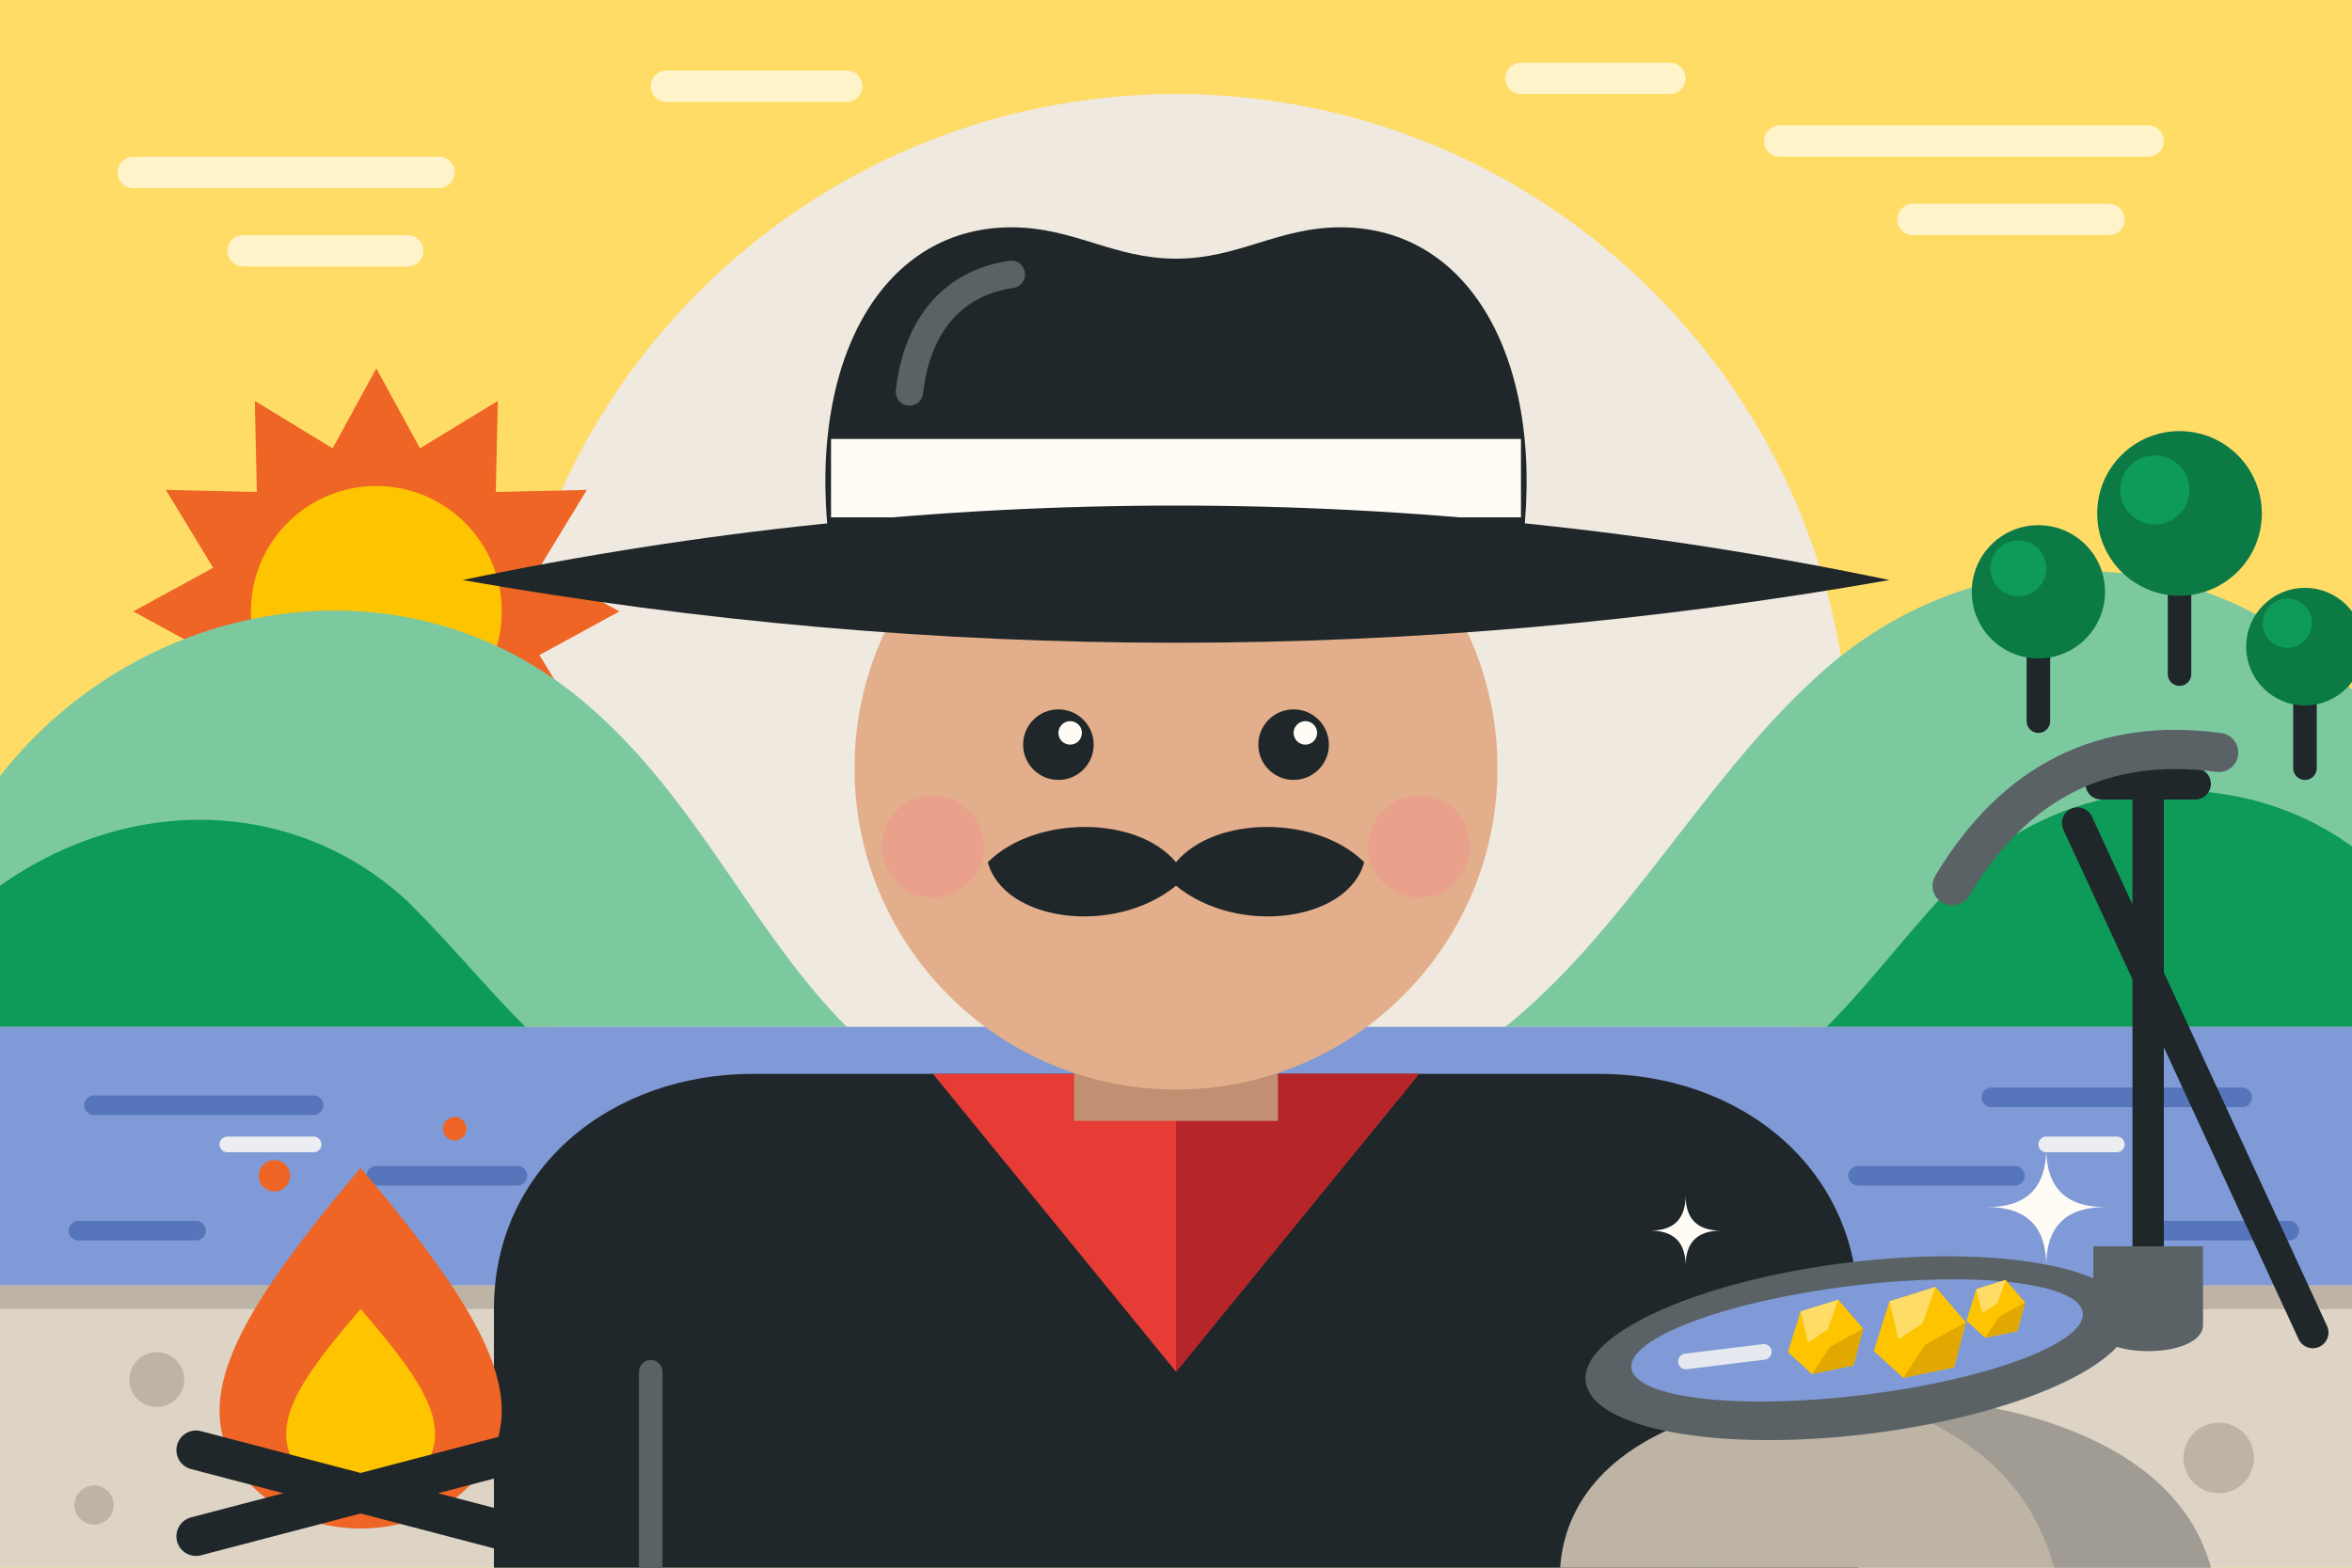
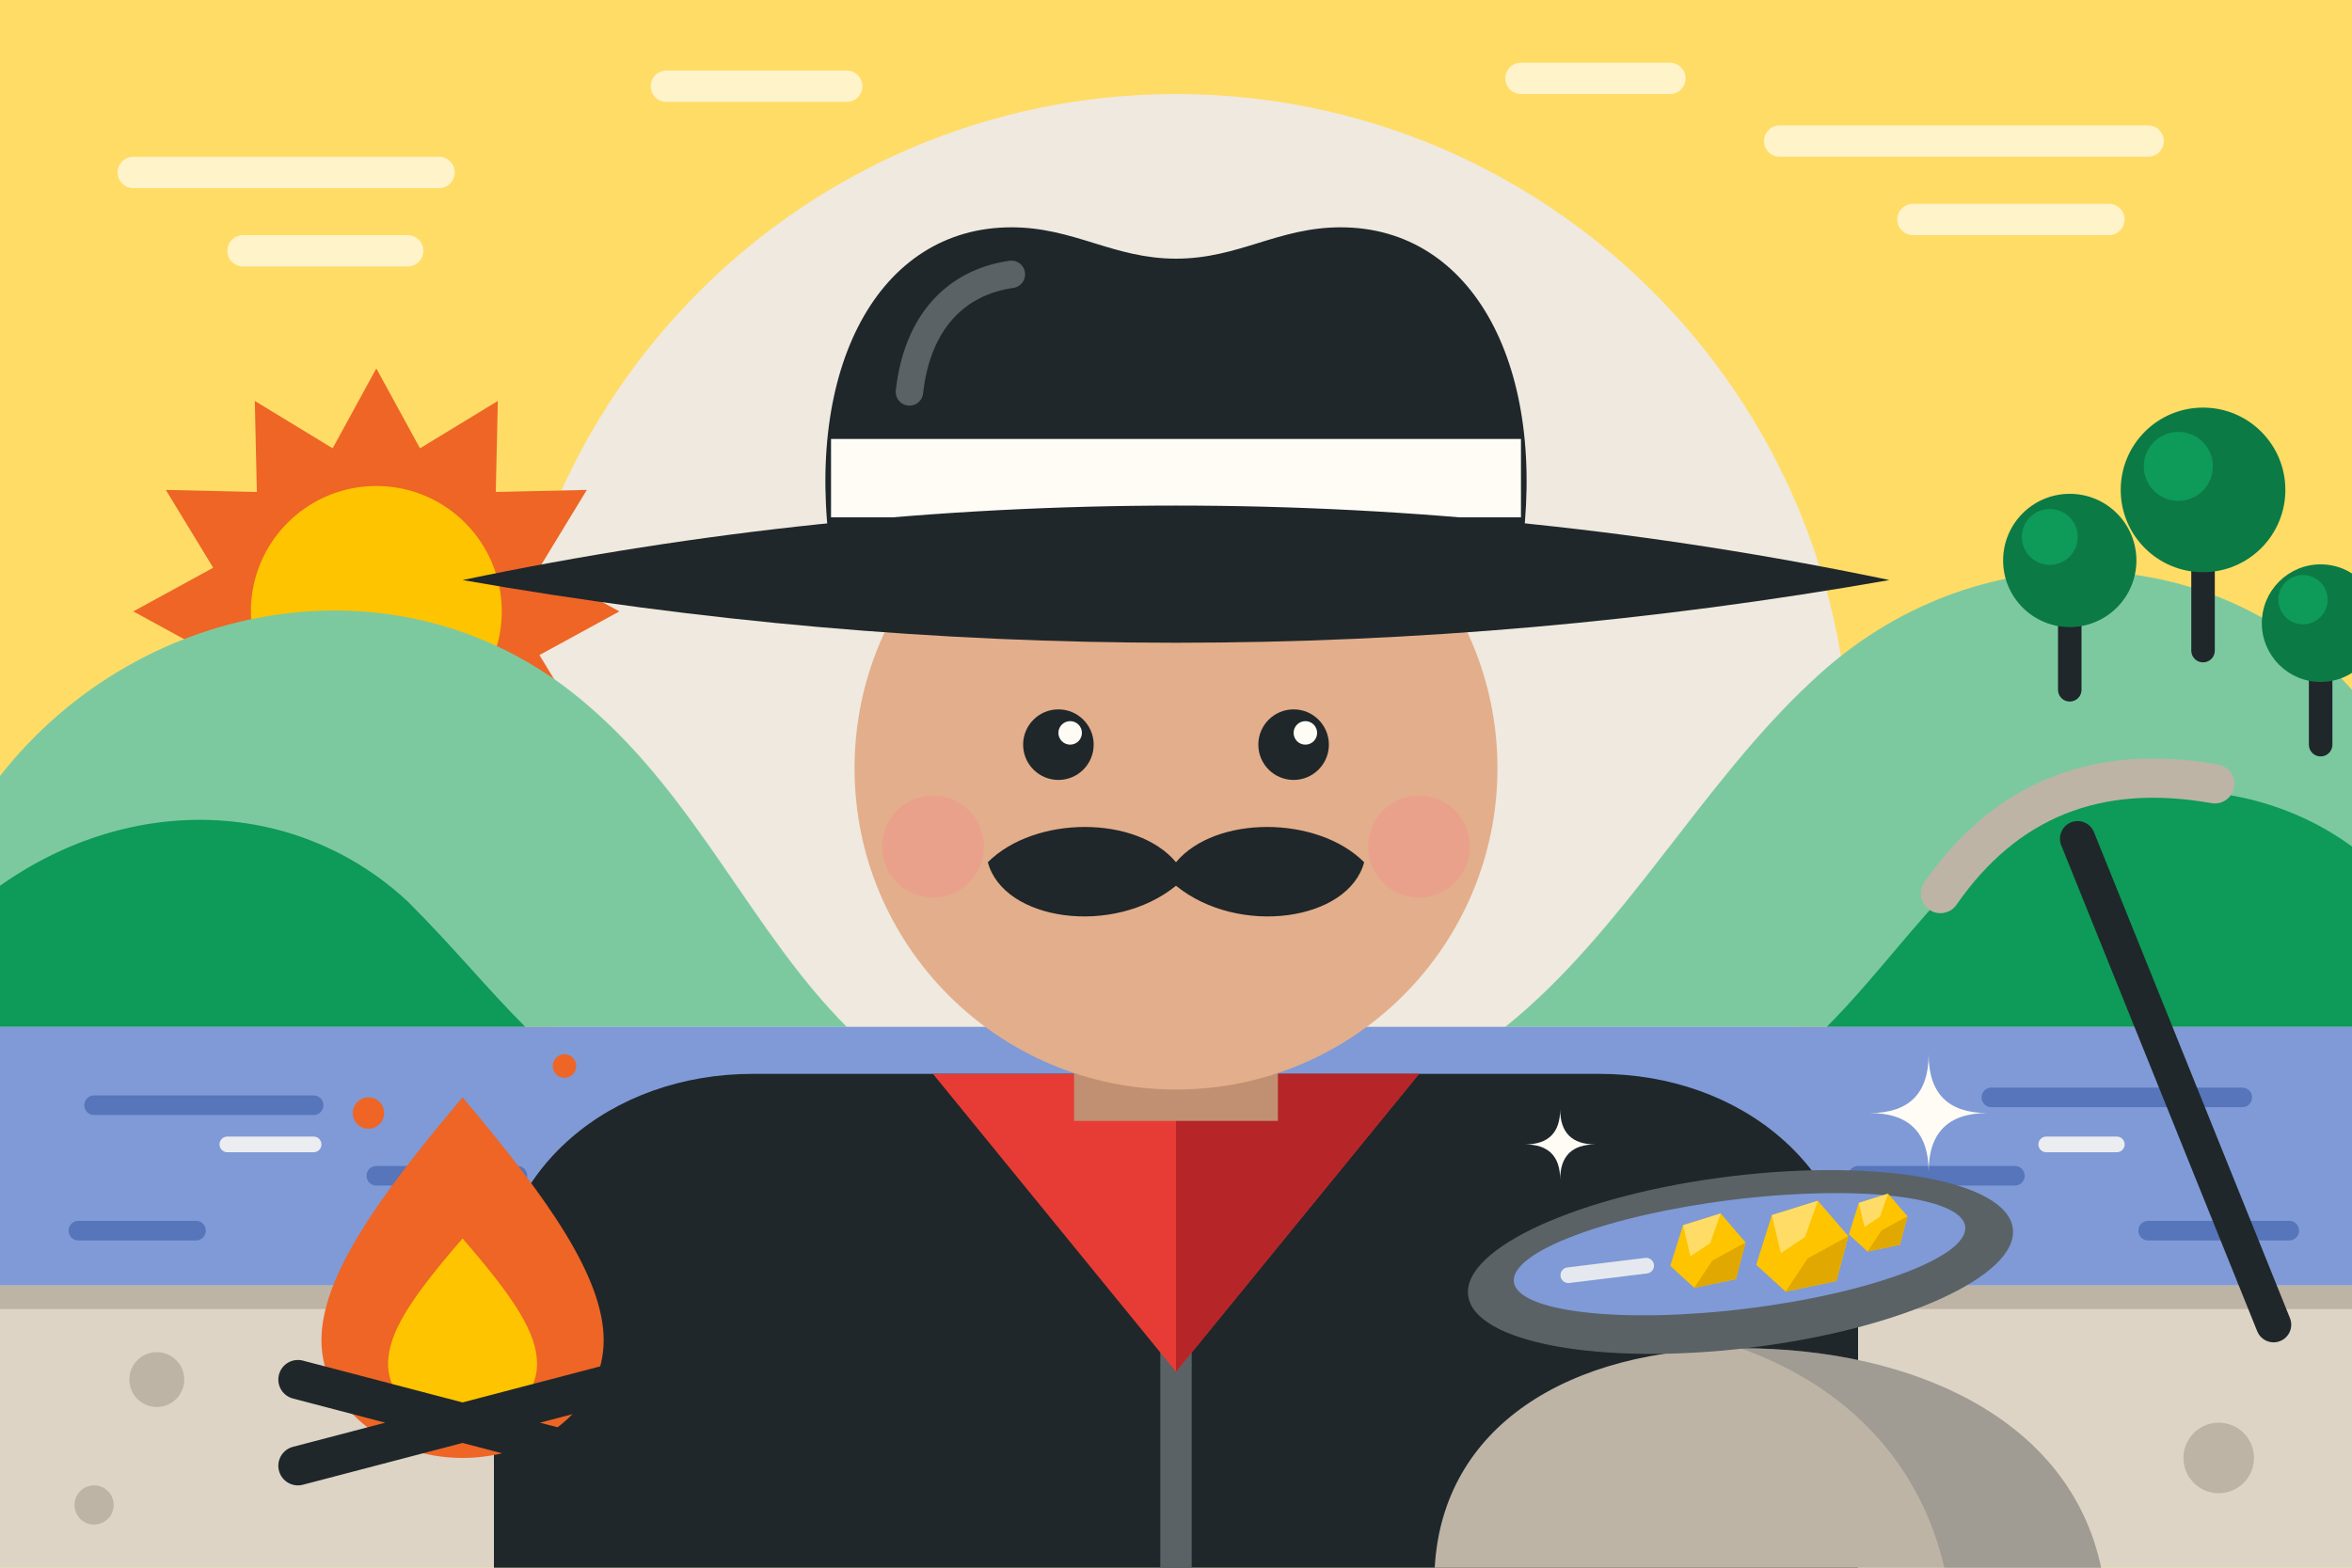
<svg xmlns="http://www.w3.org/2000/svg" viewBox="0 0 600 400">
  <rect x="0" y="0" width="600" height="400" fill="#ffdc66" />
  <path d="M34 44h78M62 64h42M454 36h94M488 56h50M170 22h46M388 20h38" fill="none" stroke="#fffcf5" stroke-width="8" stroke-linecap="round" stroke-linejoin="round" opacity="0.7" />
  <circle cx="300" cy="196" r="172" fill="#efe9df" />
  <g transform="translate(96 156) scale(0.5254) translate(-410 -100)">
    <path d="M410 -18L431.2 20.8L469 -2.2L468 42L512.2 41L489.2 78.8L528 100L489.2 121.2L512.2 159L468 158L469 202.2L431.2 179.2L410 218L388.8 179.2L351 202.2L352 158L307.8 159L330.8 121.2L292 100L330.8 78.8L307.8 41L352 42L351 -2.2L388.8 20.8Z" fill="#ee6525" />
  </g>
  <circle cx="96" cy="156" r="32" fill="#fec400" />
  <path d="M0 262V198C36 152 104 140 150 180C178 204 192 238 216 262Z" fill="#7cc9a0" />
  <path d="M600 262V176C566 138 504 134 462 174C434 200 414 238 384 262Z" fill="#7cc9a0" />
  <path d="M0 262v-36c34-24 76-22 104 4 12 12 20 22 30 32z" fill="#0e9a58" />
  <path d="M600 262v-46c-30-22-74-18-100 8-12 12-22 26-34 38z" fill="#0e9a58" />
-   <path d="M520 184v-22" fill="none" stroke="#1f272a" stroke-width="6" stroke-linecap="round" stroke-linejoin="round" />
-   <circle cx="520" cy="151" r="17" fill="#0b7a45" />
-   <circle cx="514.9" cy="145" r="7.14" fill="#0e9a58" />
-   <path d="M556 172v-26" fill="none" stroke="#1f272a" stroke-width="6" stroke-linecap="round" stroke-linejoin="round" />
-   <circle cx="556" cy="131" r="21" fill="#0b7a45" />
-   <circle cx="549.7" cy="125" r="8.82" fill="#0e9a58" />
-   <path d="M588 196v-22" fill="none" stroke="#1f272a" stroke-width="6" stroke-linecap="round" stroke-linejoin="round" />
-   <circle cx="588" cy="165" r="15" fill="#0b7a45" />
-   <circle cx="583.5" cy="159" r="6.3" fill="#0e9a58" />
+   <path d="M528 176v-22" fill="none" stroke="#1f272a" stroke-width="6" stroke-linecap="round" stroke-linejoin="round" />
+   <circle cx="528" cy="143" r="17" fill="#0b7a45" />
+   <circle cx="522.9" cy="137" r="7.14" fill="#0e9a58" />
+   <path d="M562 166v-26" fill="none" stroke="#1f272a" stroke-width="6" stroke-linecap="round" stroke-linejoin="round" />
+   <circle cx="562" cy="125" r="21" fill="#0b7a45" />
+   <circle cx="555.7" cy="119" r="8.82" fill="#0e9a58" />
+   <path d="M592 190v-22" fill="none" stroke="#1f272a" stroke-width="6" stroke-linecap="round" stroke-linejoin="round" />
+   <circle cx="592" cy="159" r="15" fill="#0b7a45" />
+   <circle cx="587.5" cy="153" r="6.3" fill="#0e9a58" />
  <rect x="0" y="262" width="600" height="68" fill="#7f9ad6" />
  <path d="M24 282h56M96 300h36M20 314h30M508 280h64M474 300h40M548 314h36" fill="none" stroke="#3558a2" stroke-width="5" stroke-linecap="round" stroke-linejoin="round" opacity="0.55" />
  <path d="M58 292h22M522 292h18" fill="none" stroke="#fffcf5" stroke-width="4" stroke-linecap="round" stroke-linejoin="round" opacity="0.85" />
  <rect x="0" y="328" width="600" height="72" fill="#ddd4c6" />
  <rect x="0" y="328" width="600" height="6" fill="#bdb4a6" opacity="1" />
  <circle cx="40" cy="352" r="7" fill="#bdb4a6" />
  <circle cx="566" cy="372" r="9" fill="#bdb4a6" />
  <circle cx="24" cy="384" r="5" fill="#bdb4a6" />
-   <path d="M548 200V332" fill="none" stroke="#1f272a" stroke-width="8" stroke-linecap="round" stroke-linejoin="round" />
-   <path d="M536 200h24" fill="none" stroke="#1f272a" stroke-width="8" stroke-linecap="round" stroke-linejoin="round" />
-   <path d="M534 318h28v20c0 9-28 9-28 0z" fill="#5a6266" />
-   <path d="M590 340L530 210" fill="none" stroke="#1f272a" stroke-width="8" stroke-linecap="round" stroke-linejoin="round" />
-   <path d="M498 226Q522 186 566 192" fill="none" stroke="#5a6266" stroke-width="10" stroke-linecap="round" stroke-linejoin="round" />
+   <path d="M580 338L530 214" fill="none" stroke="#1f272a" stroke-width="9" stroke-linecap="round" stroke-linejoin="round" />
+   <path d="M495 228Q520 192 565 200" fill="none" stroke="#bdb4a6" stroke-width="10" stroke-linecap="round" stroke-linejoin="round" />
  <path d="M126 400v-66c0-36 30-60 66-60h216c36 0 66 24 66 60v66z" fill="#1f272a" />
-   <path d="M166 400v-50M434 400v-50" fill="none" stroke="#5a6266" stroke-width="6" stroke-linecap="round" stroke-linejoin="round" />
+   <rect x="296" y="340" width="8" height="60" fill="#5a6266" />
  <path d="M238 274h124l-62 76z" fill="#e73c35" />
  <path d="M300 274h62l-62 76z" fill="#b62528" />
  <rect x="274" y="250" width="52" height="36" fill="#c19072" />
  <circle cx="300" cy="196" r="82" fill="#e3ae8b" />
  <circle cx="238" cy="216" r="13" fill="#f2918c" opacity="0.45" />
  <circle cx="362" cy="216" r="13" fill="#f2918c" opacity="0.45" />
  <path d="M212 142C205 94 224 58 258 58c16 0 26 8 42 8s26-8 42-8c34 0 53 36 46 84z" fill="#1f272a" />
  <rect x="212" y="112" width="176" height="20" fill="#fffcf5" />
  <path d="M118 148Q300 110 482 148Q300 180 118 148Z" fill="#1f272a" />
  <path d="M232 100c2-18 12-28 26-30" fill="none" stroke="#5a6266" stroke-width="7" stroke-linecap="round" stroke-linejoin="round" />
  <circle cx="270" cy="190" r="9" fill="#1f272a" />
  <circle cx="330" cy="190" r="9" fill="#1f272a" />
  <circle cx="273" cy="187" r="3" fill="#fffcf5" />
  <circle cx="333" cy="187" r="3" fill="#fffcf5" />
  <path d="M300 220c-10-12-36-12-48 0 4 15 32 19 48 6 16 13 44 9 48-6-12-12-38-12-48 0z" fill="#1f272a" />
-   <path d="M92 298c22 26 36 46 36 62a36 30 0 01-72 0c0-16 14-36 36-62z" fill="#ee6525" />
-   <path d="M92 334c13 15 19 24 19 32a19 16 0 01-38 0c0-8 6-17 19-32z" fill="#fec400" />
-   <path d="M50 392l84-22M50 370l84 22" fill="none" stroke="#1f272a" stroke-width="10" stroke-linecap="round" stroke-linejoin="round" />
-   <circle cx="70" cy="300" r="4" fill="#ee6525" />
-   <circle cx="116" cy="288" r="3" fill="#ee6525" />
-   <path d="M398 400c2-28 32-44 76-44s82 14 90 44z" fill="#bdb4a6" />
-   <path d="M474 356c44 0 82 14 90 44h-40c-6-22-22-36-50-44z" fill="#5a6266" opacity="0.3" />
-   <g transform="translate(474 344) rotate(-7)">
+   <path d="M118 280c22 26 36 46 36 62a36 30 0 01-72 0c0-16 14-36 36-62z" fill="#ee6525" />
+   <path d="M118 316c13 15 19 24 19 32a19 16 0 01-38 0c0-8 6-17 19-32z" fill="#fec400" />
+   <path d="M76 374l84-22M76 352l84 22" fill="none" stroke="#1f272a" stroke-width="10" stroke-linecap="round" stroke-linejoin="round" />
+   <circle cx="94" cy="284" r="4" fill="#ee6525" />
+   <circle cx="144" cy="272" r="3" fill="#ee6525" />
+   <path d="M366 400c2-36 34-56 78-56s84 18 92 56z" fill="#bdb4a6" />
+   <path d="M444 344c44 0 84 18 92 56h-40c-6-26-24-46-52-56z" fill="#5a6266" opacity="0.3" />
+   <g transform="translate(444 322) rotate(-7)">
    <ellipse cx="0" cy="0" rx="70" ry="22" fill="#5a6266" />
    <ellipse cx="0" cy="-2" rx="58" ry="14" fill="#7f9ad6" />
    <path d="M-44-2h20" fill="none" stroke="#fffcf5" stroke-width="4" stroke-linecap="round" stroke-linejoin="round" opacity="0.8" />
    <g transform="translate(-8 -3) scale(0.9)">
      <path d="M-11 2L-6-9 5-11 11-2 7 8-5 9z" fill="#fec400" />
      <path d="M-6-9L5-11 1-3-5 0z" fill="#ffdc66" />
      <path d="M11-2L7 8-5 9 1 2z" fill="#e0a800" />
    </g>
    <g transform="translate(16 -1) scale(1.1)">
      <path d="M-11 2L-6-9 5-11 11-2 7 8-5 9z" fill="#fec400" />
      <path d="M-6-9L5-11 1-3-5 0z" fill="#ffdc66" />
      <path d="M11-2L7 8-5 9 1 2z" fill="#e0a800" />
    </g>
    <g transform="translate(36 -5) scale(0.7)">
      <path d="M-11 2L-6-9 5-11 11-2 7 8-5 9z" fill="#fec400" />
      <path d="M-6-9L5-11 1-3-5 0z" fill="#ffdc66" />
      <path d="M11-2L7 8-5 9 1 2z" fill="#e0a800" />
    </g>
  </g>
-   <path d="M522 293Q522 308 537 308Q522 308 522 323Q522 308 507 308Q522 308 522 293Z" fill="#fffcf5" />
-   <path d="M430 305Q430 314 439 314Q430 314 430 323Q430 314 421 314Q430 314 430 305Z" fill="#fffcf5" />
+   <path d="M492 269Q492 284 507 284Q492 284 492 299Q492 284 477 284Q492 284 492 269Z" fill="#fffcf5" />
+   <path d="M398 283Q398 292 407 292Q398 292 398 301Q398 292 389 292Q398 292 398 283Z" fill="#fffcf5" />
</svg>
